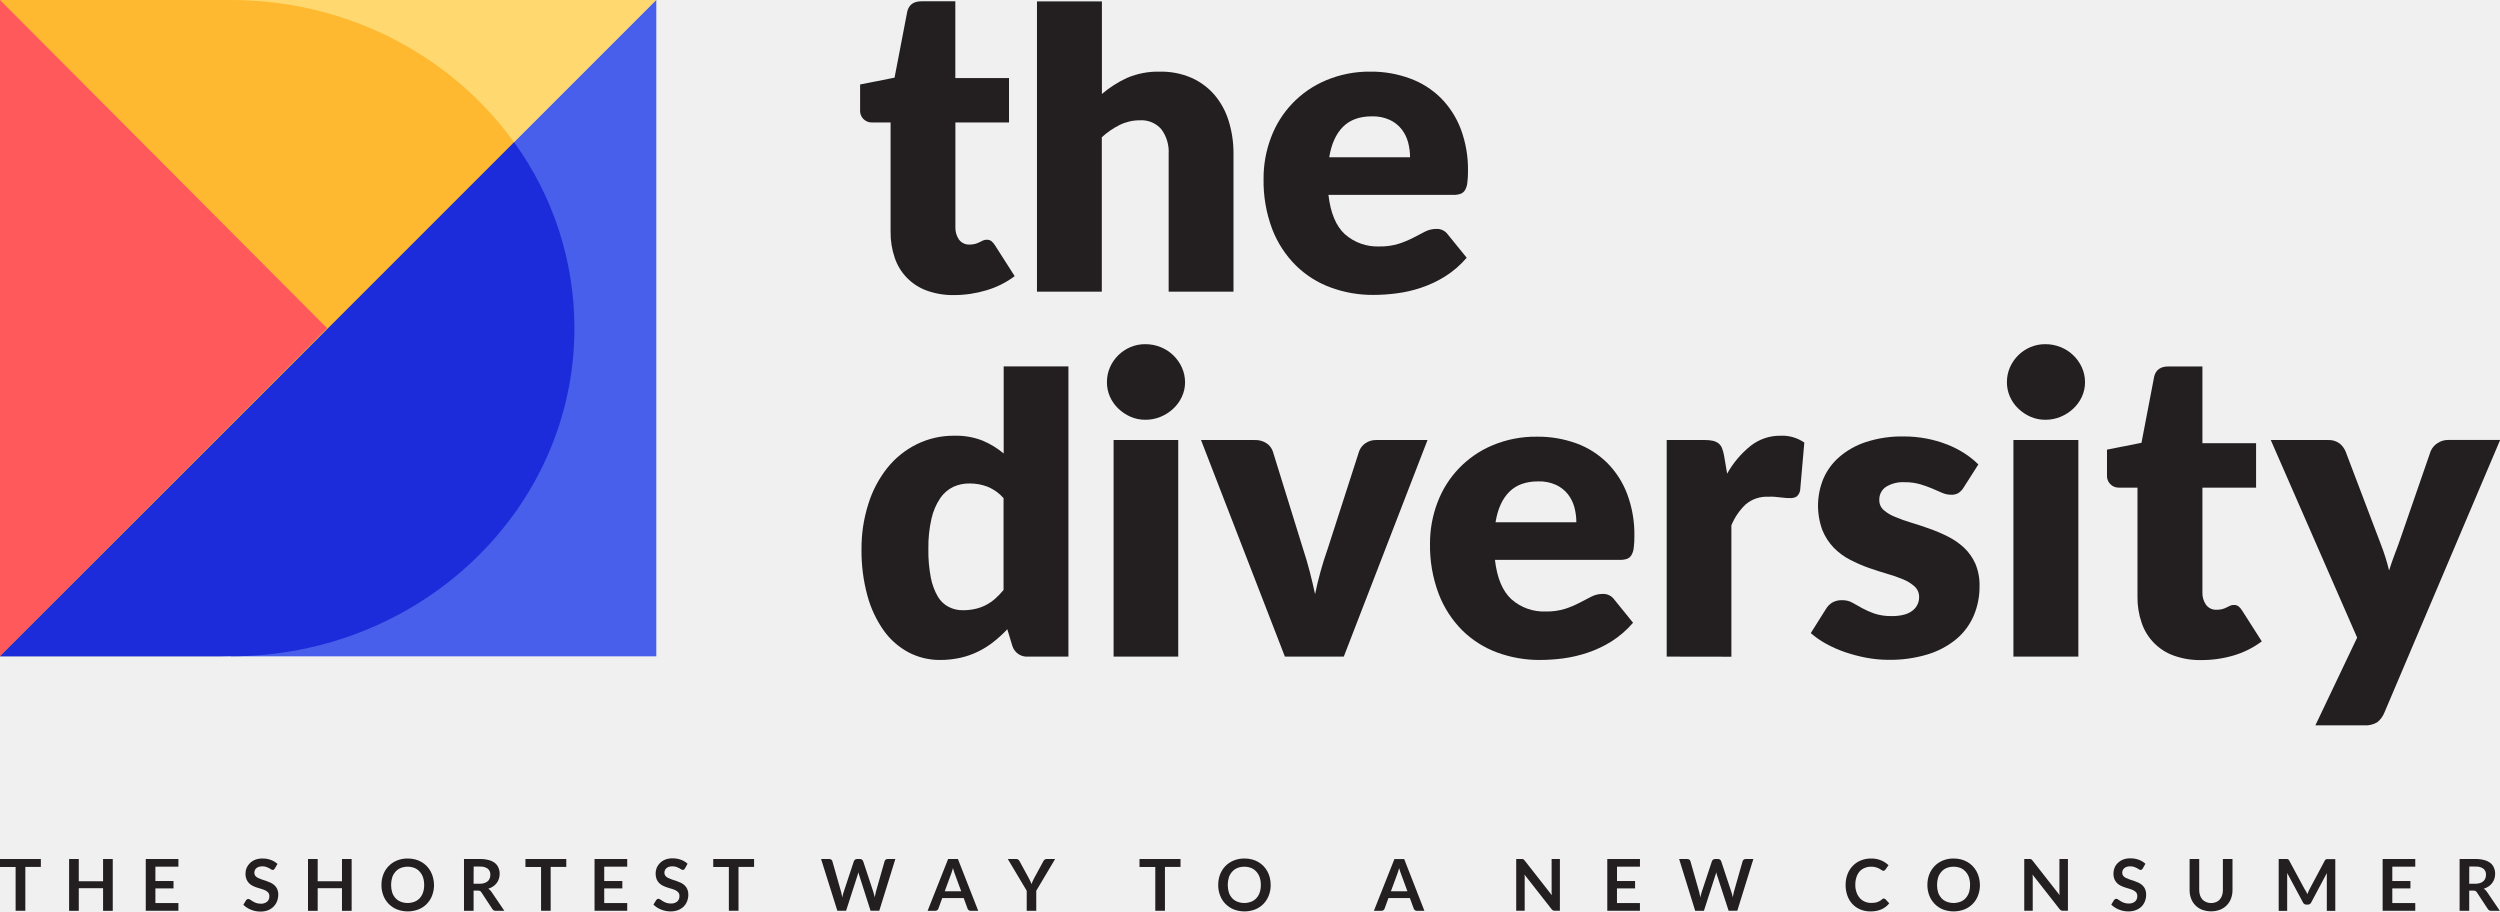
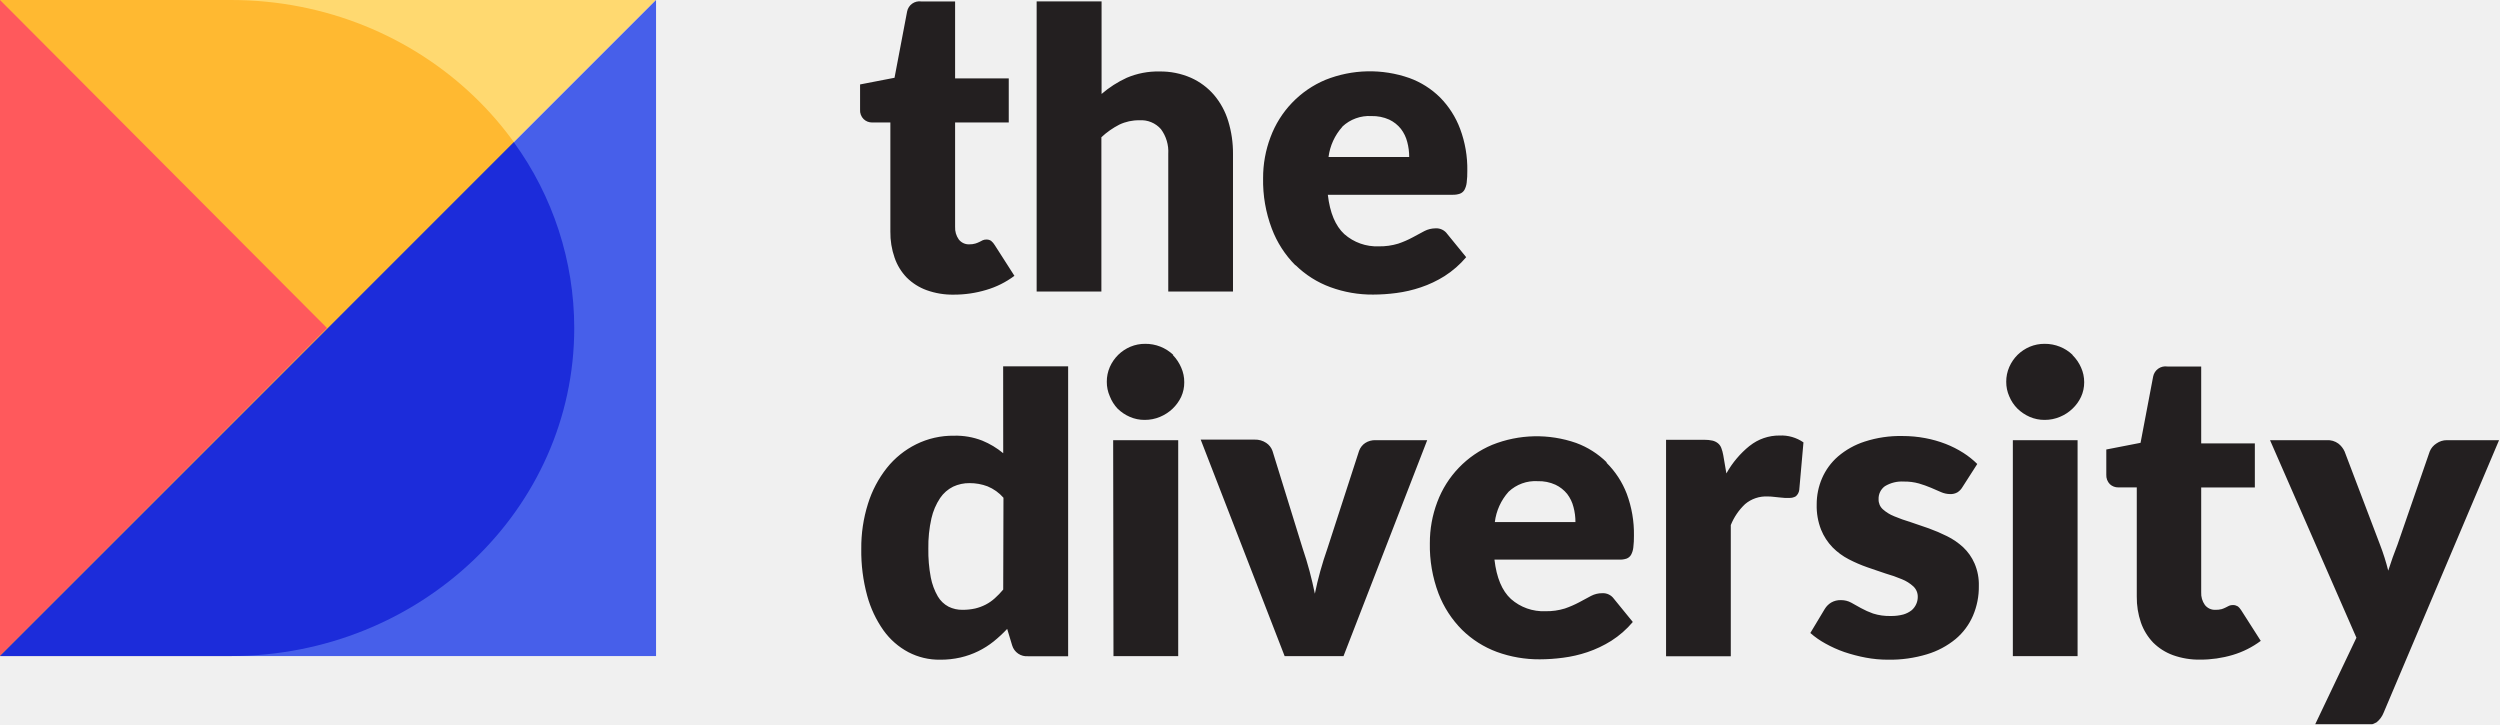
- <svg xmlns="http://www.w3.org/2000/svg" viewBox="0 0 731.48 266.67">
+ <svg xmlns="http://www.w3.org/2000/svg" width="397" height="115" viewBox="0 0 397 115" fill="none">
+   <g clip-path="url(#clip0)">
+     <path d="M0 104.18V0H104.18L0 104.18Z" fill="#FFD970" />
+     <g style="mix-blend-mode:multiply">
+       <path d="M36.66 0H0V104.18H35C35.55 104.18 36.09 104.18 36.64 104.18C66.77 104.18 91.19 80.86 91.19 52.09C91.19 23.32 66.79 0 36.66 0Z" fill="#FFD970" />
+     </g>
+     <path d="M0 104.18V0L51.93 52.09L0 104.18Z" fill="#FF595C" />
+     <path d="M104.18 104.18H0L104.18 0V104.18Z" fill="#475FEA" />
+     <g style="mix-blend-mode:multiply" opacity="0.85">
+       <path d="M0 104.18H35C35.55 104.18 36.09 104.18 36.64 104.18C66.77 104.18 91.19 80.86 91.19 52.09C91.184 41.487 87.824 31.157 81.59 22.58L0 104.18Z" fill="#475FEA" />
+     </g>
+     <path d="M138.48 19.45H141.39V36.77C141.369 38.182 141.596 39.586 142.06 40.92C142.464 42.102 143.123 43.181 143.99 44.08C144.886 44.968 145.964 45.651 147.15 46.08C148.535 46.576 149.999 46.817 151.47 46.79C153.211 46.794 154.943 46.541 156.61 46.04C158.226 45.569 159.743 44.81 161.09 43.8L157.97 38.93C157.818 38.671 157.621 38.441 157.39 38.25C157.169 38.101 156.906 38.027 156.64 38.04C156.441 38.033 156.243 38.071 156.06 38.15L155.53 38.42C155.318 38.525 155.097 38.612 154.87 38.68C154.561 38.768 154.241 38.808 153.92 38.8C153.6 38.813 153.28 38.75 152.99 38.614C152.699 38.478 152.445 38.274 152.25 38.02C151.839 37.437 151.635 36.733 151.67 36.02V19.45H160.19V12.45H151.67V0.23H146.3C145.793 0.156 145.276 0.28 144.858 0.576C144.439 0.872 144.15 1.317 144.05 1.82L142.05 12.35L136.58 13.41V17.41C136.56 17.688 136.6 17.967 136.699 18.228C136.797 18.489 136.951 18.725 137.15 18.92C137.507 19.263 137.985 19.453 138.48 19.45ZM180.94 19.1C181.58 19.055 182.222 19.159 182.815 19.404C183.409 19.648 183.937 20.027 184.36 20.51C185.196 21.643 185.607 23.034 185.52 24.44V46.29H195.8V24.44C195.813 22.672 195.557 20.911 195.04 19.22C194.578 17.697 193.809 16.284 192.78 15.07C191.775 13.905 190.525 12.977 189.12 12.35C187.544 11.664 185.839 11.323 184.12 11.35C182.339 11.312 180.57 11.653 178.93 12.35C177.483 13.015 176.136 13.88 174.93 14.92V0.22H164.62V46.29H174.9V21.79C175.753 20.995 176.712 20.322 177.75 19.79C178.743 19.318 179.831 19.082 180.93 19.1H180.94ZM205.73 42.1C207.302 43.648 209.188 44.841 211.26 45.6C213.434 46.399 215.734 46.799 218.05 46.78C219.284 46.777 220.517 46.694 221.74 46.53C223.06 46.359 224.36 46.057 225.62 45.63C226.947 45.186 228.216 44.585 229.4 43.84C230.687 43.018 231.844 42.006 232.83 40.84L229.83 37.16C229.623 36.864 229.343 36.626 229.017 36.468C228.692 36.31 228.331 36.239 227.97 36.26C227.354 36.262 226.748 36.41 226.2 36.69L224.34 37.69C223.603 38.087 222.833 38.422 222.04 38.69C221.039 38.993 219.996 39.138 218.95 39.12C216.945 39.199 214.987 38.504 213.48 37.18C212.07 35.88 211.19 33.8 210.86 30.93H230.69C231.077 30.941 231.463 30.883 231.83 30.76C232.132 30.649 232.386 30.437 232.55 30.16C232.745 29.801 232.867 29.407 232.91 29C232.987 28.373 233.02 27.741 233.01 27.11C233.047 24.845 232.66 22.593 231.87 20.47C231.171 18.597 230.084 16.893 228.68 15.47C227.298 14.104 225.637 13.053 223.81 12.39C219.478 10.873 214.742 10.976 210.48 12.68C208.482 13.518 206.677 14.757 205.178 16.321C203.678 17.884 202.515 19.739 201.76 21.77C200.971 23.856 200.571 26.07 200.58 28.3C200.527 31.03 200.995 33.745 201.96 36.3C202.784 38.492 204.066 40.483 205.72 42.14L205.73 42.1ZM213.17 20.1C213.785 19.523 214.511 19.078 215.303 18.791C216.096 18.504 216.938 18.381 217.78 18.43C218.75 18.405 219.713 18.596 220.6 18.99C221.329 19.333 221.969 19.84 222.47 20.47C222.939 21.086 223.279 21.79 223.47 22.54C223.679 23.319 223.783 24.123 223.78 24.93H210.97C211.196 23.148 211.96 21.477 213.16 20.14L213.17 20.1ZM159.31 71.97C158.308 71.138 157.185 70.464 155.98 69.97C154.55 69.413 153.024 69.148 151.49 69.19C149.411 69.163 147.355 69.629 145.49 70.55C143.68 71.447 142.089 72.73 140.83 74.31C139.488 76.009 138.47 77.941 137.83 80.01C137.104 82.323 136.747 84.736 136.77 87.16C136.734 89.672 137.05 92.176 137.71 94.6C138.246 96.578 139.126 98.447 140.31 100.12C141.342 101.56 142.694 102.741 144.26 103.57C145.803 104.373 147.521 104.782 149.26 104.76C150.36 104.771 151.457 104.654 152.53 104.41C153.505 104.186 154.451 103.85 155.35 103.41C156.213 102.986 157.028 102.47 157.78 101.87C158.546 101.254 159.267 100.586 159.94 99.87L160.73 102.49C160.889 103.022 161.226 103.484 161.685 103.797C162.144 104.11 162.696 104.256 163.25 104.21H169.62V58.17H159.3L159.31 71.97ZM159.31 93.62C158.899 94.117 158.451 94.581 157.97 95.01C157.535 95.404 157.051 95.74 156.53 96.01C155.998 96.285 155.433 96.493 154.85 96.63C154.193 96.773 153.522 96.844 152.85 96.84C152.081 96.853 151.32 96.681 150.63 96.34C149.918 95.964 149.325 95.396 148.92 94.7C148.385 93.769 148.01 92.755 147.81 91.7C147.525 90.194 147.395 88.663 147.42 87.13C147.391 85.513 147.555 83.898 147.91 82.32C148.169 81.168 148.637 80.073 149.29 79.09C149.811 78.317 150.525 77.693 151.36 77.28C152.18 76.898 153.076 76.707 153.98 76.72C154.95 76.716 155.912 76.889 156.82 77.23C157.792 77.629 158.658 78.249 159.35 79.04L159.31 93.62ZM186.31 56.35C185.11 55.212 183.514 54.584 181.86 54.6C181.054 54.592 180.254 54.748 179.51 55.06C178.788 55.364 178.13 55.801 177.57 56.35C177.01 56.904 176.558 57.559 176.24 58.28C175.917 59.021 175.754 59.822 175.76 60.63C175.755 61.425 175.918 62.213 176.24 62.94C176.524 63.667 176.945 64.332 177.48 64.9C178.042 65.448 178.699 65.889 179.42 66.2C180.161 66.522 180.962 66.686 181.77 66.68C182.607 66.686 183.437 66.523 184.21 66.2C184.95 65.891 185.628 65.451 186.21 64.9C186.775 64.362 187.236 63.725 187.57 63.02C187.9 62.295 188.067 61.507 188.06 60.71C188.068 59.901 187.901 59.099 187.57 58.36C187.257 57.629 186.813 56.962 186.26 56.39L186.31 56.35ZM176.82 104.19H187.1V69.9H176.77L176.82 104.19ZM216.82 70.33C216.357 70.633 216.006 71.079 215.82 71.6L210.82 87.02C210.38 88.28 209.99 89.51 209.66 90.7C209.33 91.89 209.04 93.09 208.8 94.28C208.56 93.09 208.27 91.89 207.96 90.7C207.65 89.51 207.26 88.28 206.84 87.02L202.07 71.6C201.885 71.079 201.533 70.633 201.07 70.33C200.526 69.968 199.883 69.787 199.23 69.81H190.67L204 104.19H213.35L226.64 69.9H218.48C217.871 69.87 217.269 70.035 216.76 70.37L216.82 70.33ZM255.16 73.43C253.776 72.064 252.116 71.01 250.29 70.34C245.956 68.826 241.221 68.933 236.96 70.64C234.964 71.478 233.16 72.716 231.661 74.278C230.161 75.839 228.997 77.692 228.24 79.72C227.451 81.81 227.051 84.026 227.06 86.26C227.008 88.99 227.476 91.705 228.44 94.26C229.272 96.424 230.55 98.39 232.19 100.03C233.765 101.575 235.65 102.767 237.72 103.53C239.896 104.321 242.195 104.717 244.51 104.7C245.744 104.697 246.977 104.614 248.2 104.45C249.52 104.283 250.82 103.985 252.08 103.56C253.405 103.112 254.674 102.511 255.86 101.77C257.149 100.95 258.306 99.939 259.29 98.77L256.29 95.09C256.081 94.796 255.801 94.559 255.476 94.404C255.15 94.248 254.79 94.178 254.43 94.2C253.814 94.197 253.206 94.345 252.66 94.63L250.8 95.63C250.061 96.023 249.292 96.357 248.5 96.63C247.5 96.938 246.456 97.083 245.41 97.06C243.405 97.144 241.444 96.449 239.94 95.12C238.527 93.827 237.653 91.743 237.32 88.87H257.15C257.536 88.883 257.922 88.829 258.29 88.71C258.592 88.599 258.846 88.387 259.01 88.11C259.204 87.75 259.326 87.356 259.37 86.95C259.446 86.323 259.479 85.692 259.47 85.06C259.507 82.792 259.12 80.537 258.33 78.41C257.617 76.552 256.516 74.868 255.1 73.47L255.16 73.43ZM237.38 82.9C237.598 81.107 238.363 79.424 239.57 78.08C240.184 77.502 240.91 77.055 241.702 76.768C242.495 76.481 243.338 76.359 244.18 76.41C245.15 76.38 246.115 76.572 247 76.97C247.726 77.313 248.366 77.815 248.87 78.44C249.341 79.058 249.682 79.766 249.87 80.52C250.079 81.296 250.183 82.096 250.18 82.9H237.38ZM277.85 70.79C276.346 72.001 275.089 73.492 274.15 75.18L273.65 72.26C273.582 71.874 273.479 71.496 273.34 71.13C273.231 70.841 273.049 70.586 272.81 70.39C272.557 70.189 272.264 70.046 271.95 69.97C271.53 69.879 271.1 69.835 270.67 69.84H264.57V104.22H274.85V83.38C275.357 82.119 276.131 80.983 277.12 80.05C278.122 79.202 279.41 78.769 280.72 78.84C281.011 78.838 281.301 78.855 281.59 78.89L282.54 78.99L283.43 79.07H284.13C284.498 79.087 284.863 78.997 285.18 78.81C285.476 78.553 285.668 78.198 285.72 77.81L286.39 70.25C285.283 69.483 283.955 69.1 282.61 69.16C280.882 69.141 279.2 69.721 277.85 70.8V70.79ZM311.75 86.9C310.988 86.198 310.129 85.609 309.2 85.15C308.252 84.677 307.277 84.26 306.28 83.9C305.28 83.55 304.28 83.23 303.36 82.9C302.495 82.642 301.643 82.338 300.81 81.99C300.146 81.729 299.534 81.353 299 80.88C298.778 80.68 298.602 80.435 298.484 80.16C298.367 79.886 298.311 79.589 298.32 79.29C298.301 78.888 298.383 78.487 298.557 78.124C298.732 77.761 298.994 77.447 299.32 77.21C300.222 76.665 301.268 76.406 302.32 76.47C303.137 76.456 303.953 76.56 304.74 76.78C305.389 76.969 306.027 77.196 306.65 77.46L308.22 78.14C308.68 78.345 309.177 78.454 309.68 78.46C310.081 78.477 310.478 78.383 310.83 78.19C311.179 77.968 311.468 77.662 311.67 77.3L313.99 73.68C313.315 73.012 312.571 72.419 311.77 71.91C310.891 71.351 309.96 70.879 308.99 70.5C307.931 70.089 306.837 69.778 305.72 69.57C304.533 69.347 303.328 69.237 302.12 69.24C300.085 69.196 298.057 69.493 296.12 70.12C294.56 70.62 293.115 71.426 291.87 72.49C290.779 73.439 289.914 74.622 289.34 75.95C288.772 77.266 288.483 78.686 288.49 80.12C288.455 81.487 288.693 82.847 289.19 84.12C289.611 85.162 290.229 86.112 291.01 86.92C291.763 87.681 292.63 88.318 293.58 88.81C294.528 89.303 295.511 89.728 296.52 90.08C297.52 90.44 298.52 90.75 299.45 91.08C300.324 91.329 301.182 91.629 302.02 91.98C302.69 92.247 303.307 92.634 303.84 93.12C304.07 93.336 304.251 93.598 304.372 93.889C304.493 94.181 304.55 94.495 304.54 94.81C304.539 95.185 304.461 95.556 304.31 95.9C304.145 96.284 303.895 96.626 303.58 96.9C303.185 97.211 302.733 97.442 302.25 97.58C301.598 97.752 300.925 97.833 300.25 97.82C299.302 97.847 298.355 97.715 297.45 97.43C296.781 97.193 296.132 96.902 295.51 96.56L293.97 95.7C293.476 95.433 292.922 95.296 292.36 95.3C291.807 95.277 291.259 95.412 290.78 95.69C290.373 95.94 290.03 96.283 289.78 96.69L287.48 100.52C288.213 101.163 289.014 101.723 289.87 102.19C290.829 102.726 291.833 103.178 292.87 103.54C293.981 103.915 295.117 104.212 296.27 104.43C297.431 104.649 298.609 104.759 299.79 104.76C301.892 104.797 303.987 104.507 306 103.9C307.662 103.403 309.209 102.58 310.55 101.48C311.747 100.476 312.693 99.205 313.31 97.77C313.945 96.282 314.262 94.678 314.24 93.06C314.276 91.832 314.044 90.61 313.56 89.48C313.139 88.506 312.523 87.628 311.75 86.9V86.9ZM329.12 56.35C328.543 55.795 327.864 55.357 327.12 55.06C326.348 54.749 325.522 54.593 324.69 54.6C323.88 54.593 323.078 54.749 322.33 55.06C321.609 55.366 320.951 55.804 320.39 56.35C319.833 56.905 319.385 57.559 319.07 58.28C318.748 59.021 318.584 59.822 318.59 60.63C318.585 61.425 318.748 62.213 319.07 62.94C319.373 63.673 319.818 64.34 320.38 64.9C320.944 65.446 321.601 65.886 322.32 66.2C323.065 66.523 323.869 66.686 324.68 66.68C325.514 66.685 326.341 66.522 327.11 66.2C327.852 65.896 328.531 65.455 329.11 64.9C329.678 64.365 330.14 63.727 330.47 63.02C330.803 62.295 330.973 61.507 330.97 60.71C330.974 59.9 330.804 59.098 330.47 58.36C330.148 57.624 329.69 56.956 329.12 56.39V56.35ZM319.64 104.19H329.92V69.9H319.64V104.19ZM388.56 69.9C387.969 69.897 387.392 70.079 386.91 70.42C386.429 70.721 386.055 71.165 385.84 71.69L380.74 86.44C380.47 87.13 380.21 87.82 379.96 88.52C379.71 89.22 379.47 89.92 379.25 90.62C378.904 89.224 378.469 87.851 377.95 86.51L372.32 71.69C372.096 71.194 371.753 70.761 371.32 70.43C370.787 70.046 370.136 69.858 369.48 69.9H360.48L374.2 101.27L367.57 115.19H375.26C376.002 115.248 376.744 115.081 377.39 114.71C377.888 114.313 378.275 113.792 378.51 113.2L396.85 69.9H388.56ZM355.32 96.29C355.099 96.141 354.836 96.067 354.57 96.08C354.371 96.078 354.174 96.115 353.99 96.19L353.46 96.46C353.248 96.569 353.027 96.659 352.8 96.73C352.474 96.813 352.137 96.85 351.8 96.84C351.48 96.853 351.16 96.79 350.87 96.654C350.579 96.518 350.325 96.314 350.13 96.06C349.718 95.477 349.513 94.773 349.55 94.06V77.41H358.07V70.41H349.55V58.2H344.18C343.671 58.123 343.152 58.246 342.731 58.542C342.31 58.838 342.02 59.285 341.92 59.79L339.92 70.32L334.48 71.38V75.38C334.465 75.657 334.508 75.935 334.606 76.195C334.704 76.455 334.855 76.692 335.05 76.89C335.417 77.229 335.901 77.412 336.4 77.4H339.32V94.73C339.302 96.138 339.525 97.538 339.98 98.87C340.394 100.053 341.055 101.133 341.92 102.04C342.812 102.927 343.887 103.61 345.07 104.04C346.459 104.535 347.926 104.776 349.4 104.75C351.14 104.753 352.871 104.504 354.54 104.01C356.151 103.533 357.664 102.775 359.01 101.77L355.9 96.9C355.743 96.65 355.548 96.427 355.32 96.24V96.29Z" fill="#231F20" />
+   </g>
  <defs>
-     <style>.cls-1{isolation:isolate;}.cls-2{fill:#231f20;}.cls-3,.cls-4{fill:#ffd970;}.cls-4,.cls-7{mix-blend-mode:multiply;}.cls-5{fill:#ff595c;}.cls-6,.cls-7{fill:#475fea;}.cls-7{opacity:0.85;}</style>
+     <clipPath id="clip0">
+       <rect width="397" height="115" fill="white" />
+     </clipPath>
  </defs>
-   <g class="cls-1">
-     <g id="Layer_18" data-name="Layer 18">
-       <path class="cls-2" d="M46.54,517v2.31H42v12.83H39.16V519.33H34.59V517Z" transform="translate(-34.59 -265.66)" />
-       <path class="cls-2" d="M67.58,532.16H64.75v-6.62H57.64v6.62H54.81V517h2.83v6.51h7.11V517h2.83Z" transform="translate(-34.59 -265.66)" />
-       <path class="cls-2" d="M86.79,517v2.24H80.06v4.2h5.3v2.16h-5.3v4.29h6.73v2.25H77.24V517Z" transform="translate(-34.59 -265.66)" />
-       <path class="cls-2" d="M115,519.77a1,1,0,0,1-.26.32.58.58,0,0,1-.35.1,1,1,0,0,1-.48-.16l-.61-.37a5.57,5.57,0,0,0-.84-.36,3.68,3.68,0,0,0-1.12-.16,3.56,3.56,0,0,0-1,.14,2.28,2.28,0,0,0-.74.4,1.56,1.56,0,0,0-.44.6,1.92,1.92,0,0,0-.15.77,1.35,1.35,0,0,0,.3.89,2.48,2.48,0,0,0,.79.61,9.31,9.31,0,0,0,1.12.45l1.29.42a12,12,0,0,1,1.29.52,4.34,4.34,0,0,1,1.12.76,3.34,3.34,0,0,1,.79,1.11,3.89,3.89,0,0,1,.3,1.61,5.32,5.32,0,0,1-.35,1.92,4.66,4.66,0,0,1-1,1.56A5,5,0,0,1,113,532a6.17,6.17,0,0,1-2.23.38,7.43,7.43,0,0,1-1.42-.14,7.54,7.54,0,0,1-1.35-.41,6.61,6.61,0,0,1-1.21-.63,5.36,5.36,0,0,1-1-.81l.82-1.35a.85.85,0,0,1,.28-.25.64.64,0,0,1,.35-.1,1,1,0,0,1,.57.22c.2.14.44.3.72.47a5.26,5.26,0,0,0,1,.48,3.81,3.81,0,0,0,1.34.21,2.77,2.77,0,0,0,1.87-.57,2,2,0,0,0,.66-1.64,1.52,1.52,0,0,0-.3-1,2.39,2.39,0,0,0-.79-.63,5.45,5.45,0,0,0-1.12-.44l-1.28-.39a10.59,10.59,0,0,1-1.28-.5,4.1,4.1,0,0,1-1.12-.76,3.54,3.54,0,0,1-.79-1.18,4.47,4.47,0,0,1-.3-1.75,4.17,4.17,0,0,1,1.29-3,4.77,4.77,0,0,1,1.55-1,5.82,5.82,0,0,1,2.12-.36,7,7,0,0,1,2.47.42,5.67,5.67,0,0,1,1.93,1.17Z" transform="translate(-34.59 -265.66)" />
-       <path class="cls-2" d="M137.48,532.16h-2.83v-6.62h-7.11v6.62h-2.83V517h2.83v6.51h7.11V517h2.83Z" transform="translate(-34.59 -265.66)" />
-       <path class="cls-2" d="M161.58,524.59a8.35,8.35,0,0,1-.55,3.08,7,7,0,0,1-4,4.08,8.79,8.79,0,0,1-6.28,0,7.11,7.11,0,0,1-4-4.08,8.35,8.35,0,0,1-.55-3.08,8.44,8.44,0,0,1,.55-3.09,7.13,7.13,0,0,1,4-4.07,8.12,8.12,0,0,1,3.13-.58,8.9,8.9,0,0,1,2.17.26,7.56,7.56,0,0,1,1.87.76,7,7,0,0,1,1.52,1.18,7.67,7.67,0,0,1,1.15,1.56,7.55,7.55,0,0,1,.71,1.86A8.61,8.61,0,0,1,161.58,524.59Zm-2.88,0a6.8,6.8,0,0,0-.34-2.24,4.75,4.75,0,0,0-1-1.68,4.13,4.13,0,0,0-1.5-1.06,5.71,5.71,0,0,0-4,0,4.26,4.26,0,0,0-1.51,1.06,4.77,4.77,0,0,0-1,1.68,7.73,7.73,0,0,0,0,4.47,4.77,4.77,0,0,0,1,1.68,4.11,4.11,0,0,0,1.51,1,5.56,5.56,0,0,0,4,0,4,4,0,0,0,1.5-1,4.75,4.75,0,0,0,1-1.68A6.74,6.74,0,0,0,158.7,524.59Z" transform="translate(-34.59 -265.66)" />
-       <path class="cls-2" d="M173.16,526.24v5.92h-2.81V517H175a9.35,9.35,0,0,1,2.64.32,5,5,0,0,1,1.81.89,3.42,3.42,0,0,1,1,1.38,4.38,4.38,0,0,1,.34,1.76,4.63,4.63,0,0,1-.23,1.45,4.24,4.24,0,0,1-.64,1.23,4.68,4.68,0,0,1-1.05,1,5.64,5.64,0,0,1-1.42.67,2.81,2.81,0,0,1,.92.87l3.79,5.59h-2.54a1.11,1.11,0,0,1-1-.57l-3.18-4.84a1.06,1.06,0,0,0-.4-.39,1.3,1.3,0,0,0-.63-.12Zm0-2h1.76a4.43,4.43,0,0,0,1.39-.2,2.59,2.59,0,0,0,1-.55,2.28,2.28,0,0,0,.57-.83,3,3,0,0,0,.18-1.06,2.16,2.16,0,0,0-.75-1.77,3.65,3.65,0,0,0-2.32-.62h-1.81Z" transform="translate(-34.59 -265.66)" />
-       <path class="cls-2" d="M200.28,517v2.31h-4.57v12.83H192.9V519.33h-4.57V517Z" transform="translate(-34.59 -265.66)" />
-       <path class="cls-2" d="M218.11,517v2.24h-6.73v4.2h5.3v2.16h-5.3v4.29h6.73v2.25h-9.56V517Z" transform="translate(-34.59 -265.66)" />
-       <path class="cls-2" d="M235,519.77a1.13,1.13,0,0,1-.27.32.56.56,0,0,1-.35.1,1,1,0,0,1-.48-.16l-.61-.37a5.9,5.9,0,0,0-.83-.36,3.8,3.8,0,0,0-1.13-.16,3.44,3.44,0,0,0-1,.14,2.18,2.18,0,0,0-.74.4,1.49,1.49,0,0,0-.45.6,1.92,1.92,0,0,0-.15.77,1.35,1.35,0,0,0,.3.89,2.6,2.6,0,0,0,.79.61,10,10,0,0,0,1.12.45l1.29.42a12,12,0,0,1,1.29.52,4.34,4.34,0,0,1,1.12.76,3.34,3.34,0,0,1,.79,1.11,3.89,3.89,0,0,1,.3,1.61,5.32,5.32,0,0,1-.35,1.92,4.52,4.52,0,0,1-1,1.56,5,5,0,0,1-1.65,1.05,6.17,6.17,0,0,1-2.23.38,7.23,7.23,0,0,1-2.77-.55,6.61,6.61,0,0,1-1.21-.63,5.71,5.71,0,0,1-1-.81l.83-1.35a.93.93,0,0,1,.27-.25.64.64,0,0,1,.35-.1,1,1,0,0,1,.57.22c.2.14.44.3.72.47a5.26,5.26,0,0,0,1,.48,3.87,3.87,0,0,0,1.35.21,2.76,2.76,0,0,0,1.86-.57,2,2,0,0,0,.66-1.64,1.52,1.52,0,0,0-.3-1,2.39,2.39,0,0,0-.79-.63,5.45,5.45,0,0,0-1.12-.44l-1.28-.39a9.84,9.84,0,0,1-1.27-.5,4,4,0,0,1-1.12-.76,3.57,3.57,0,0,1-.8-1.18,4.67,4.67,0,0,1-.29-1.75,4.21,4.21,0,0,1,1.28-3,4.77,4.77,0,0,1,1.55-1,5.82,5.82,0,0,1,2.12-.36,7,7,0,0,1,2.47.42,5.58,5.58,0,0,1,1.93,1.17Z" transform="translate(-34.59 -265.66)" />
-       <path class="cls-2" d="M255.23,517v2.31h-4.56v12.83h-2.82V519.33h-4.57V517Z" transform="translate(-34.59 -265.66)" />
-       <path class="cls-2" d="M274.83,517h2.36a1,1,0,0,1,.61.17.86.86,0,0,1,.33.46l2.58,9.06c.05.23.11.47.16.73s.1.54.16.83c.06-.29.12-.57.18-.83s.14-.5.22-.73l3-9.06a1.11,1.11,0,0,1,.33-.44,1,1,0,0,1,.61-.19h.82a.93.93,0,0,1,.6.17,1.23,1.23,0,0,1,.35.46l3,9.06a13.38,13.38,0,0,1,.4,1.5q.13-.83.3-1.5l2.58-9.06a.81.81,0,0,1,.32-.45,1,1,0,0,1,.61-.18h2.21l-4.7,15.14h-2.55l-3.31-10.35a3.68,3.68,0,0,1-.13-.43c-.05-.15-.09-.31-.13-.48a3.37,3.37,0,0,1-.12.48l-.13.43-3.34,10.35h-2.56Z" transform="translate(-34.59 -265.66)" />
-       <path class="cls-2" d="M320.81,532.16h-2.18a1,1,0,0,1-.6-.18,1.2,1.2,0,0,1-.34-.46l-1.13-3.09h-6.28l-1.13,3.09a.94.94,0,0,1-.32.44.92.92,0,0,1-.6.2H306L312,517h2.87Zm-9.8-5.72h4.82l-1.84-5c-.09-.22-.18-.48-.28-.79s-.2-.63-.29-1c-.1.36-.2.69-.29,1s-.19.57-.28.8Z" transform="translate(-34.59 -265.66)" />
-       <path class="cls-2" d="M337.79,526.29v5.87H335v-5.87L329.46,517h2.48a.85.85,0,0,1,.58.17,1.49,1.49,0,0,1,.37.45l2.76,5.06c.16.31.3.6.43.86s.23.53.33.79c.09-.27.19-.53.31-.8s.25-.55.41-.85l2.75-5.06a1.51,1.51,0,0,1,.35-.43.86.86,0,0,1,.58-.19h2.5Z" transform="translate(-34.59 -265.66)" />
-       <path class="cls-2" d="M380,517v2.31h-4.56v12.83h-2.82V519.33H368V517Z" transform="translate(-34.59 -265.66)" />
-       <path class="cls-2" d="M406.38,524.59a8.35,8.35,0,0,1-.55,3.08,7.28,7.28,0,0,1-1.56,2.46,7.05,7.05,0,0,1-2.42,1.62,8.76,8.76,0,0,1-6.27,0,7.11,7.11,0,0,1-4-4.08,8.35,8.35,0,0,1-.55-3.08,8.44,8.44,0,0,1,.55-3.09,7.13,7.13,0,0,1,4-4.07,8.12,8.12,0,0,1,3.13-.58,8.9,8.9,0,0,1,2.17.26,7.34,7.34,0,0,1,1.86.76,6.79,6.79,0,0,1,1.53,1.18,7.67,7.67,0,0,1,1.15,1.56,7.55,7.55,0,0,1,.71,1.86A8.61,8.61,0,0,1,406.38,524.59Zm-2.88,0a6.8,6.8,0,0,0-.34-2.24,4.75,4.75,0,0,0-1-1.68,4.13,4.13,0,0,0-1.5-1.06,5.71,5.71,0,0,0-4,0,4.17,4.17,0,0,0-1.51,1.06,4.62,4.62,0,0,0-1,1.68,7.73,7.73,0,0,0,0,4.47,4.62,4.62,0,0,0,1,1.68,4,4,0,0,0,1.51,1,5.56,5.56,0,0,0,4,0,4,4,0,0,0,1.5-1,4.75,4.75,0,0,0,1-1.68A6.74,6.74,0,0,0,403.5,524.59Z" transform="translate(-34.59 -265.66)" />
-       <path class="cls-2" d="M451.36,532.16h-2.18a.92.92,0,0,1-.59-.18,1.13,1.13,0,0,1-.35-.46l-1.13-3.09h-6.27l-1.13,3.09a1,1,0,0,1-.33.44.92.92,0,0,1-.59.2h-2.21l6-15.14h2.87Zm-9.8-5.72h4.83l-1.84-5a7.57,7.57,0,0,1-.29-.79c-.1-.3-.19-.63-.29-1-.1.36-.19.69-.29,1s-.19.57-.28.8Z" transform="translate(-34.59 -265.66)" />
-       <path class="cls-2" d="M480.06,517a.86.86,0,0,1,.23.06,1.15,1.15,0,0,1,.19.14l.21.24,7.94,10.13c0-.24,0-.48-.05-.72s0-.46,0-.66V517H491v15.14h-1.45a1.33,1.33,0,0,1-.56-.11,1.31,1.31,0,0,1-.43-.37l-7.91-10.09c0,.23,0,.45.05.67s0,.42,0,.6v9.3h-2.48V517h1.79Z" transform="translate(-34.59 -265.66)" />
-       <path class="cls-2" d="M514.43,517v2.24h-6.72v4.2H513v2.16h-5.3v4.29h6.72v2.25h-9.55V517Z" transform="translate(-34.59 -265.66)" />
-       <path class="cls-2" d="M525.89,517h2.36a1,1,0,0,1,.61.17.77.77,0,0,1,.33.46l2.58,9.06c.05.23.11.47.16.73s.11.54.16.83c.06-.29.12-.57.19-.83a7,7,0,0,1,.21-.73l3-9.06a1,1,0,0,1,.33-.44.92.92,0,0,1,.6-.19h.83a.92.92,0,0,1,.59.17,1.13,1.13,0,0,1,.35.46l3,9.06a13.38,13.38,0,0,1,.4,1.5q.13-.83.3-1.5l2.58-9.06a.81.81,0,0,1,.32-.45,1,1,0,0,1,.61-.18h2.21l-4.7,15.14h-2.54L537,521.81a3.62,3.62,0,0,1-.14-.43c0-.15-.08-.31-.13-.48a3.37,3.37,0,0,1-.12.48c0,.16-.09.3-.13.43l-3.34,10.35h-2.55Z" transform="translate(-34.59 -265.66)" />
-       <path class="cls-2" d="M585.85,528.59a.55.55,0,0,1,.41.18l1.11,1.2a6.06,6.06,0,0,1-2.26,1.75,7.94,7.94,0,0,1-3.24.61,7.55,7.55,0,0,1-3-.58,6.7,6.7,0,0,1-2.3-1.6,7.07,7.07,0,0,1-1.46-2.45,9.18,9.18,0,0,1-.51-3.11,8.75,8.75,0,0,1,.55-3.13,7.12,7.12,0,0,1,1.53-2.44,6.9,6.9,0,0,1,2.36-1.6,7.88,7.88,0,0,1,3-.57,7.56,7.56,0,0,1,2.94.54,7.11,7.11,0,0,1,2.18,1.43l-.94,1.31a1.45,1.45,0,0,1-.21.22.64.64,0,0,1-.36.09.68.68,0,0,1-.33-.09l-.37-.22-.46-.29a3.36,3.36,0,0,0-.6-.28,4.92,4.92,0,0,0-.81-.23,6.41,6.41,0,0,0-1.05-.08,4.67,4.67,0,0,0-1.86.36,4.06,4.06,0,0,0-1.45,1,4.75,4.75,0,0,0-.94,1.67,7.11,7.11,0,0,0-.34,2.26,6.4,6.4,0,0,0,.37,2.27,5.11,5.11,0,0,0,1,1.68,4.29,4.29,0,0,0,1.46,1,4.52,4.52,0,0,0,1.8.36,8.1,8.1,0,0,0,1-.06,4.34,4.34,0,0,0,.86-.2,4.26,4.26,0,0,0,.75-.35,5.31,5.31,0,0,0,.69-.53.72.72,0,0,1,.22-.15A.53.53,0,0,1,585.85,528.59Z" transform="translate(-34.59 -265.66)" />
-       <path class="cls-2" d="M613.9,524.59a8.35,8.35,0,0,1-.55,3.08,7,7,0,0,1-4,4.08,8.79,8.79,0,0,1-6.28,0,7.15,7.15,0,0,1-2.42-1.62,7.3,7.3,0,0,1-1.57-2.46,8.35,8.35,0,0,1-.55-3.08,8.44,8.44,0,0,1,.55-3.09,7.36,7.36,0,0,1,1.57-2.45,7.15,7.15,0,0,1,2.42-1.62,8.15,8.15,0,0,1,3.13-.58,8.84,8.84,0,0,1,2.17.26,7.56,7.56,0,0,1,1.87.76,7,7,0,0,1,1.52,1.18,7.67,7.67,0,0,1,1.15,1.56,8,8,0,0,1,.72,1.86A9.12,9.12,0,0,1,613.9,524.59Zm-2.88,0a7.08,7.08,0,0,0-.33-2.24,4.93,4.93,0,0,0-1-1.68,4.13,4.13,0,0,0-1.5-1.06,5.71,5.71,0,0,0-4,0,4.26,4.26,0,0,0-1.51,1.06,4.93,4.93,0,0,0-1,1.68,7.73,7.73,0,0,0,0,4.47,4.93,4.93,0,0,0,1,1.68,4.11,4.11,0,0,0,1.51,1,5.56,5.56,0,0,0,4,0,4,4,0,0,0,1.5-1,4.93,4.93,0,0,0,1-1.68A7,7,0,0,0,611,524.59Z" transform="translate(-34.59 -265.66)" />
-       <path class="cls-2" d="M628.64,517a.7.7,0,0,1,.23.06.9.9,0,0,1,.2.14l.21.24,7.94,10.13-.06-.72c0-.24,0-.46,0-.66V517h2.49v15.14h-1.45a1.33,1.33,0,0,1-.56-.11,1.22,1.22,0,0,1-.43-.37l-7.91-10.09c0,.23,0,.45.05.67s0,.42,0,.6v9.3h-2.48V517h1.78Z" transform="translate(-34.59 -265.66)" />
-       <path class="cls-2" d="M661.54,519.77a1.13,1.13,0,0,1-.27.32.56.56,0,0,1-.35.1,1,1,0,0,1-.48-.16l-.61-.37a5.9,5.9,0,0,0-.83-.36,3.8,3.8,0,0,0-1.13-.16,3.56,3.56,0,0,0-1,.14,2.22,2.22,0,0,0-.73.4,1.49,1.49,0,0,0-.45.6,1.92,1.92,0,0,0-.15.77,1.35,1.35,0,0,0,.3.89,2.6,2.6,0,0,0,.79.61,9.31,9.31,0,0,0,1.12.45l1.29.42a12,12,0,0,1,1.29.52,4.34,4.34,0,0,1,1.12.76,3.34,3.34,0,0,1,.79,1.11,3.89,3.89,0,0,1,.3,1.61,5.32,5.32,0,0,1-.35,1.92,4.52,4.52,0,0,1-1,1.56,5,5,0,0,1-1.65,1.05,6.17,6.17,0,0,1-2.23.38,7.23,7.23,0,0,1-2.77-.55,6.61,6.61,0,0,1-1.21-.63,5.71,5.71,0,0,1-1-.81l.82-1.35a1,1,0,0,1,.28-.25.64.64,0,0,1,.35-.1,1,1,0,0,1,.57.22c.2.14.44.3.72.47a5.26,5.26,0,0,0,1,.48,3.83,3.83,0,0,0,1.35.21,2.76,2.76,0,0,0,1.86-.57,2,2,0,0,0,.66-1.64,1.52,1.52,0,0,0-.3-1,2.39,2.39,0,0,0-.79-.63,5.45,5.45,0,0,0-1.12-.44l-1.28-.39a9.84,9.84,0,0,1-1.27-.5,4.15,4.15,0,0,1-1.13-.76,3.7,3.7,0,0,1-.79-1.18,4.48,4.48,0,0,1-.29-1.75,4.14,4.14,0,0,1,.33-1.61,4,4,0,0,1,.95-1.39,4.77,4.77,0,0,1,1.55-1,5.82,5.82,0,0,1,2.12-.36,7,7,0,0,1,2.47.42,5.58,5.58,0,0,1,1.93,1.17Z" transform="translate(-34.59 -265.66)" />
-       <path class="cls-2" d="M681.53,529.89a3.55,3.55,0,0,0,1.46-.28,2.9,2.9,0,0,0,1.08-.76,3.4,3.4,0,0,0,.68-1.19,4.9,4.9,0,0,0,.24-1.58V517h2.81v9.06a6.94,6.94,0,0,1-.43,2.5,5.58,5.58,0,0,1-3.22,3.28,7.57,7.57,0,0,1-5.25,0,5.58,5.58,0,0,1-3.22-3.28,6.94,6.94,0,0,1-.43-2.5V517h2.81v9.05a4.9,4.9,0,0,0,.24,1.58,3.54,3.54,0,0,0,.68,1.2,3,3,0,0,0,1.09.76A3.59,3.59,0,0,0,681.53,529.89Z" transform="translate(-34.59 -265.66)" />
-       <path class="cls-2" d="M709.39,526.57c.11.24.21.49.3.73.1-.26.2-.51.31-.75a7.32,7.32,0,0,1,.33-.69l4.47-8.39a1.46,1.46,0,0,1,.18-.26.67.67,0,0,1,.21-.13.6.6,0,0,1,.24-.05h2.45v15.14H715.4v-9.78c0-.18,0-.38,0-.6s0-.44,0-.66l-4.57,8.59a1.07,1.07,0,0,1-1,.62h-.4a1.07,1.07,0,0,1-1-.62l-4.63-8.62c0,.23,0,.45,0,.67s0,.43,0,.62v9.78h-2.48V517h2.45a.66.66,0,0,1,.25.05.63.63,0,0,1,.2.13,1.46,1.46,0,0,1,.17.26l4.53,8.41A7.32,7.32,0,0,1,709.39,526.57Z" transform="translate(-34.59 -265.66)" />
-       <path class="cls-2" d="M741.28,517v2.24h-6.72v4.2h5.3v2.16h-5.3v4.29h6.72v2.25h-9.55V517Z" transform="translate(-34.59 -265.66)" />
-       <path class="cls-2" d="M757.06,526.24v5.92h-2.81V517h4.62a9.35,9.35,0,0,1,2.64.32,5,5,0,0,1,1.81.89,3.54,3.54,0,0,1,1,1.38,4.56,4.56,0,0,1,.33,1.76,4.94,4.94,0,0,1-.22,1.45,4.52,4.52,0,0,1-.65,1.23,4.68,4.68,0,0,1-1.05,1,5.64,5.64,0,0,1-1.42.67,2.71,2.71,0,0,1,.92.87l3.79,5.59h-2.54a1.12,1.12,0,0,1-1-.57l-3.18-4.84a1.06,1.06,0,0,0-.4-.39,1.3,1.3,0,0,0-.63-.12Zm0-2h1.76a4.39,4.39,0,0,0,1.39-.2,2.59,2.59,0,0,0,1-.55,2.28,2.28,0,0,0,.57-.83,3,3,0,0,0,.19-1.06,2.16,2.16,0,0,0-.76-1.77,3.65,3.65,0,0,0-2.32-.62h-1.81Z" transform="translate(-34.59 -265.66)" />
-       <polygon class="cls-3" points="0 192.03 0 0 192.03 0 0 192.03" />
-       <path class="cls-4" d="M102.16,265.66H34.59v192H99.12c1,0,2-.05,3-.08l0,.08c55.53,0,100.54-43,100.54-96S157.69,265.66,102.16,265.66Z" transform="translate(-34.59 -265.66)" />
-       <polygon class="cls-5" points="0 192.03 0 0 95.71 96.02 0 192.03" />
-       <polygon class="cls-6" points="192.03 192.03 0 192.03 192.03 0 192.03 192.03" />
-       <path class="cls-7" d="M34.59,457.69H99.12c1,0,2-.05,3-.08l0,.08c55.53,0,100.54-43,100.54-96A92.55,92.55,0,0,0,185,307.27Z" transform="translate(-34.59 -265.66)" />
-       <path class="cls-2" d="M313.77,352a22.48,22.48,0,0,1-8-1.31,15.42,15.42,0,0,1-9.38-9.57,22.68,22.68,0,0,1-1.22-7.64V301.5h-5.38a3.42,3.42,0,0,1-3.54-3.73v-7.39l10.08-2,3.73-19.4q.74-2.94,4.15-2.94h9.9v22.46h15.71v13H314.13v30.65a6,6,0,0,0,1.07,3.64,3.65,3.65,0,0,0,3.09,1.43A6.18,6.18,0,0,0,320,337a7,7,0,0,0,1.22-.49l1-.49a2.55,2.55,0,0,1,1.07-.21,2.2,2.2,0,0,1,1.38.4,4.81,4.81,0,0,1,1.06,1.25l5.75,9a26.2,26.2,0,0,1-8.25,4.13A33.07,33.07,0,0,1,313.77,352Z" transform="translate(-34.59 -265.66)" />
-       <path class="cls-2" d="M338,351V266.06h19v27.1a31.36,31.36,0,0,1,7.42-4.74,23.22,23.22,0,0,1,9.57-1.8,22.28,22.28,0,0,1,9.2,1.8,19.23,19.23,0,0,1,6.75,5,21.48,21.48,0,0,1,4.15,7.63,31.66,31.66,0,0,1,1.41,9.63V351H376.53V310.7a11,11,0,0,0-2.15-7.24,7.67,7.67,0,0,0-6.29-2.6,13.17,13.17,0,0,0-5.87,1.35,22.85,22.85,0,0,0-5.25,3.6V351Z" transform="translate(-34.59 -265.66)" />
-       <path class="cls-2" d="M435.62,286.62a32.54,32.54,0,0,1,11.52,2,25,25,0,0,1,9,5.68A26,26,0,0,1,462,303.4a33.62,33.62,0,0,1,2.11,12.25,25.12,25.12,0,0,1-.19,3.48,5.4,5.4,0,0,1-.67,2.14,2.51,2.51,0,0,1-1.31,1.1,6,6,0,0,1-2.11.31H423.28q.92,7.95,4.82,11.52a14.39,14.39,0,0,0,10.09,3.57,18.07,18.07,0,0,0,5.68-.79,29.25,29.25,0,0,0,4.25-1.77l3.42-1.78a7.23,7.23,0,0,1,3.27-.79,3.9,3.9,0,0,1,3.42,1.65l5.5,6.78a27.68,27.68,0,0,1-6.32,5.47,32.74,32.74,0,0,1-7,3.3,37.1,37.1,0,0,1-7.15,1.65,53,53,0,0,1-6.81.46,35.51,35.51,0,0,1-12.5-2.17,28.52,28.52,0,0,1-10.21-6.45,30.54,30.54,0,0,1-6.91-10.63,39.77,39.77,0,0,1-2.53-14.79,33.43,33.43,0,0,1,2.17-12,29.21,29.21,0,0,1,16.07-16.74A32.49,32.49,0,0,1,435.62,286.62ZM436,299.7q-5.43,0-8.49,3.09t-4,8.89h23.65a17,17,0,0,0-.58-4.4,10.63,10.63,0,0,0-1.9-3.82,9.52,9.52,0,0,0-3.45-2.72A11.84,11.84,0,0,0,436,299.7Z" transform="translate(-34.59 -265.66)" />
-       <path class="cls-2" d="M335.43,457.78a4.46,4.46,0,0,1-4.65-3.18l-1.46-4.83a36,36,0,0,1-4,3.67,24.51,24.51,0,0,1-4.49,2.84,23.12,23.12,0,0,1-5.19,1.83,26.58,26.58,0,0,1-6,.65,19.64,19.64,0,0,1-9.17-2.2,21.21,21.21,0,0,1-7.27-6.36A32.2,32.2,0,0,1,288.4,440a49.52,49.52,0,0,1-1.74-13.72,42.57,42.57,0,0,1,2-13.17,32.33,32.33,0,0,1,5.53-10.52,25.59,25.59,0,0,1,8.59-6.93,24.32,24.32,0,0,1,11.05-2.51,21.14,21.14,0,0,1,8.28,1.44,23.94,23.94,0,0,1,6.15,3.76V372.87h18.94v84.91Zm-19.19-13.57a16.12,16.12,0,0,0,3.76-.4,13,13,0,0,0,3.09-1.13,13.57,13.57,0,0,0,2.66-1.83,22.58,22.58,0,0,0,2.47-2.57V411.4a12.68,12.68,0,0,0-4.68-3.34,14.51,14.51,0,0,0-5.22-.94,11.08,11.08,0,0,0-4.83,1,9.78,9.78,0,0,0-3.82,3.33,17.63,17.63,0,0,0-2.53,5.95,37.13,37.13,0,0,0-.92,8.87,41,41,0,0,0,.73,8.43,17.35,17.35,0,0,0,2.05,5.53,7.88,7.88,0,0,0,3.15,3A8.88,8.88,0,0,0,316.24,444.21Z" transform="translate(-34.59 -265.66)" />
-       <path class="cls-2" d="M381.33,377.49a10,10,0,0,1-.92,4.24,11.15,11.15,0,0,1-2.51,3.48,12.2,12.2,0,0,1-3.7,2.39,11.45,11.45,0,0,1-4.49.88,10.61,10.61,0,0,1-4.33-.88,12.13,12.13,0,0,1-3.58-2.39,11,11,0,0,1-2.45-3.48,10.29,10.29,0,0,1-.88-4.24,10.66,10.66,0,0,1,.88-4.34,11.4,11.4,0,0,1,6-5.93,10.94,10.94,0,0,1,4.33-.86,11.81,11.81,0,0,1,4.49.86,11.47,11.47,0,0,1,6.21,5.93A10.36,10.36,0,0,1,381.33,377.49Zm-2,16.92v63.37H360.42V394.41Z" transform="translate(-34.59 -265.66)" />
-       <path class="cls-2" d="M427.77,457.78H410.54L386,394.41h15.77a5.86,5.86,0,0,1,3.39.94A4.72,4.72,0,0,1,407,397.7l8.81,28.42q1.15,3.5,2,6.79t1.56,6.6q.68-3.3,1.59-6.6t2.14-6.79l9.16-28.42a4.84,4.84,0,0,1,1.84-2.35,5.35,5.35,0,0,1,3.17-.94h15Z" transform="translate(-34.59 -265.66)" />
-       <path class="cls-2" d="M484.3,393.43a32.77,32.77,0,0,1,11.52,1.95,25,25,0,0,1,9,5.69,25.79,25.79,0,0,1,5.87,9.13,33.67,33.67,0,0,1,2.11,12.26,25.32,25.32,0,0,1-.19,3.48,5.4,5.4,0,0,1-.67,2.14,2.56,2.56,0,0,1-1.31,1.1,6.25,6.25,0,0,1-2.11.3H472q.92,7.95,4.82,11.52a14.35,14.35,0,0,0,10.09,3.58,18.06,18.06,0,0,0,5.68-.8A27.18,27.18,0,0,0,496.8,442l3.42-1.77a7.1,7.1,0,0,1,3.27-.79,3.92,3.92,0,0,1,3.42,1.64l5.5,6.79a28.18,28.18,0,0,1-6.32,5.47,33,33,0,0,1-7,3.3A38.64,38.64,0,0,1,492,458.3a54.85,54.85,0,0,1-6.81.46,35.74,35.74,0,0,1-12.5-2.17,28.8,28.8,0,0,1-10.21-6.45,30.64,30.64,0,0,1-6.91-10.63A39.77,39.77,0,0,1,453,424.72a33.39,33.39,0,0,1,2.17-12,29.26,29.26,0,0,1,16.07-16.75A32.49,32.49,0,0,1,484.3,393.43Zm.36,13.08q-5.43,0-8.49,3.08t-4,8.89h23.65a17.09,17.09,0,0,0-.58-4.4,10.71,10.71,0,0,0-1.9-3.82,9.63,9.63,0,0,0-3.45-2.72A11.85,11.85,0,0,0,484.66,406.51Z" transform="translate(-34.59 -265.66)" />
-       <path class="cls-2" d="M522.25,457.78V394.41h11.24a9.8,9.8,0,0,1,2.36.24,4.2,4.2,0,0,1,1.59.76,3.32,3.32,0,0,1,1,1.38,11.51,11.51,0,0,1,.58,2.08l.92,5.38a27.64,27.64,0,0,1,6.82-8.1,13.85,13.85,0,0,1,8.76-3,11.35,11.35,0,0,1,7,2l-1.22,13.93a3,3,0,0,1-1,1.84,3.38,3.38,0,0,1-1.93.48c-.32,0-.75,0-1.28-.05l-1.65-.16-1.74-.18A16.12,16.12,0,0,0,552,411a9.52,9.52,0,0,0-6.63,2.23,17.63,17.63,0,0,0-4.19,6.14v38.44Z" transform="translate(-34.59 -265.66)" />
-       <path class="cls-2" d="M609.15,408.28a5,5,0,0,1-1.56,1.65,4,4,0,0,1-2.11.49,6.86,6.86,0,0,1-2.69-.58l-2.9-1.26a33.78,33.78,0,0,0-3.52-1.25,15.92,15.92,0,0,0-4.46-.58,9.41,9.41,0,0,0-5.53,1.38,4.42,4.42,0,0,0-1.92,3.82,3.81,3.81,0,0,0,1.25,2.93,11.48,11.48,0,0,0,3.33,2,44.46,44.46,0,0,0,4.71,1.69q2.63.79,5.37,1.77a46.21,46.21,0,0,1,5.38,2.29,20.3,20.3,0,0,1,4.71,3.24,14.59,14.59,0,0,1,3.33,4.67,16,16,0,0,1,1.25,6.6,21.72,21.72,0,0,1-1.71,8.68,18.47,18.47,0,0,1-5.1,6.85,24.25,24.25,0,0,1-8.38,4.46,37.69,37.69,0,0,1-11.46,1.59,35.51,35.51,0,0,1-6.47-.61,45.78,45.78,0,0,1-6.27-1.65,34.75,34.75,0,0,1-5.59-2.48,25.21,25.21,0,0,1-4.4-3.08l4.4-7a5.58,5.58,0,0,1,1.87-1.93,5.48,5.48,0,0,1,2.9-.7,5.93,5.93,0,0,1,3,.73l2.84,1.59a24.68,24.68,0,0,0,3.58,1.59,15.51,15.51,0,0,0,5.17.74,13.3,13.3,0,0,0,3.72-.46,6.59,6.59,0,0,0,2.44-1.26,4.9,4.9,0,0,0,1.78-3.79,4.12,4.12,0,0,0-1.28-3.11,11.18,11.18,0,0,0-3.36-2.11,41.82,41.82,0,0,0-4.74-1.65c-1.77-.51-3.58-1.09-5.41-1.74a42.83,42.83,0,0,1-5.41-2.36,18.47,18.47,0,0,1-4.74-3.48,16.34,16.34,0,0,1-3.36-5.16,20.74,20.74,0,0,1,.28-15.07,17.79,17.79,0,0,1,4.68-6.38,22.74,22.74,0,0,1,7.82-4.37,33.76,33.76,0,0,1,11-1.62,35.16,35.16,0,0,1,6.63.61,34.52,34.52,0,0,1,6,1.71,28.66,28.66,0,0,1,5.13,2.6,24.65,24.65,0,0,1,4.09,3.27Z" transform="translate(-34.59 -265.66)" />
-       <path class="cls-2" d="M644.65,377.49a10,10,0,0,1-.91,4.24,11.15,11.15,0,0,1-2.51,3.48,12.2,12.2,0,0,1-3.7,2.39,11.45,11.45,0,0,1-4.49.88,10.66,10.66,0,0,1-4.34-.88,12.09,12.09,0,0,1-3.57-2.39,10.82,10.82,0,0,1-2.45-3.48,10.29,10.29,0,0,1-.88-4.24,10.66,10.66,0,0,1,.88-4.34,11.43,11.43,0,0,1,6-5.93,11,11,0,0,1,4.34-.86,11.81,11.81,0,0,1,4.49.86,11.47,11.47,0,0,1,6.21,5.93A10.36,10.36,0,0,1,644.65,377.49Zm-1.95,16.92v63.37h-19V394.41Z" transform="translate(-34.59 -265.66)" />
-       <path class="cls-2" d="M732.22,474.22a6.92,6.92,0,0,1-2.08,2.78,6.78,6.78,0,0,1-3.91.89H712.05l12.22-25.67L699,394.41h16.75a5.23,5.23,0,0,1,3.39,1,6,6,0,0,1,1.74,2.32L731.24,425a60.17,60.17,0,0,1,2.38,7.58c.41-1.3.85-2.6,1.32-3.88s.95-2.56,1.43-3.82l9.41-27.2a5.12,5.12,0,0,1,2-2.35,5.38,5.38,0,0,1,3.06-.94h15.27Z" transform="translate(-34.59 -265.66)" />
-       <path class="cls-2" d="M678.61,458.79a22.42,22.42,0,0,1-8-1.31,15.36,15.36,0,0,1-9.38-9.57,22.43,22.43,0,0,1-1.23-7.64V408.34h-5.37a3.42,3.42,0,0,1-3.55-3.73v-7.39l10.09-2,3.72-19.4q.74-2.94,4.16-2.94H679v22.46h15.7v13H679V439a5.89,5.89,0,0,0,1.07,3.64,3.62,3.62,0,0,0,3.08,1.43,6.08,6.08,0,0,0,1.74-.21,7.16,7.16,0,0,0,1.23-.49c.34-.18.67-.35,1-.49a2.51,2.51,0,0,1,1.06-.21,2.2,2.2,0,0,1,1.38.4,4.82,4.82,0,0,1,1.07,1.25l5.74,9a26,26,0,0,1-8.25,4.13A33,33,0,0,1,678.61,458.79Z" transform="translate(-34.59 -265.66)" />
-     </g>
-   </g>
</svg>
